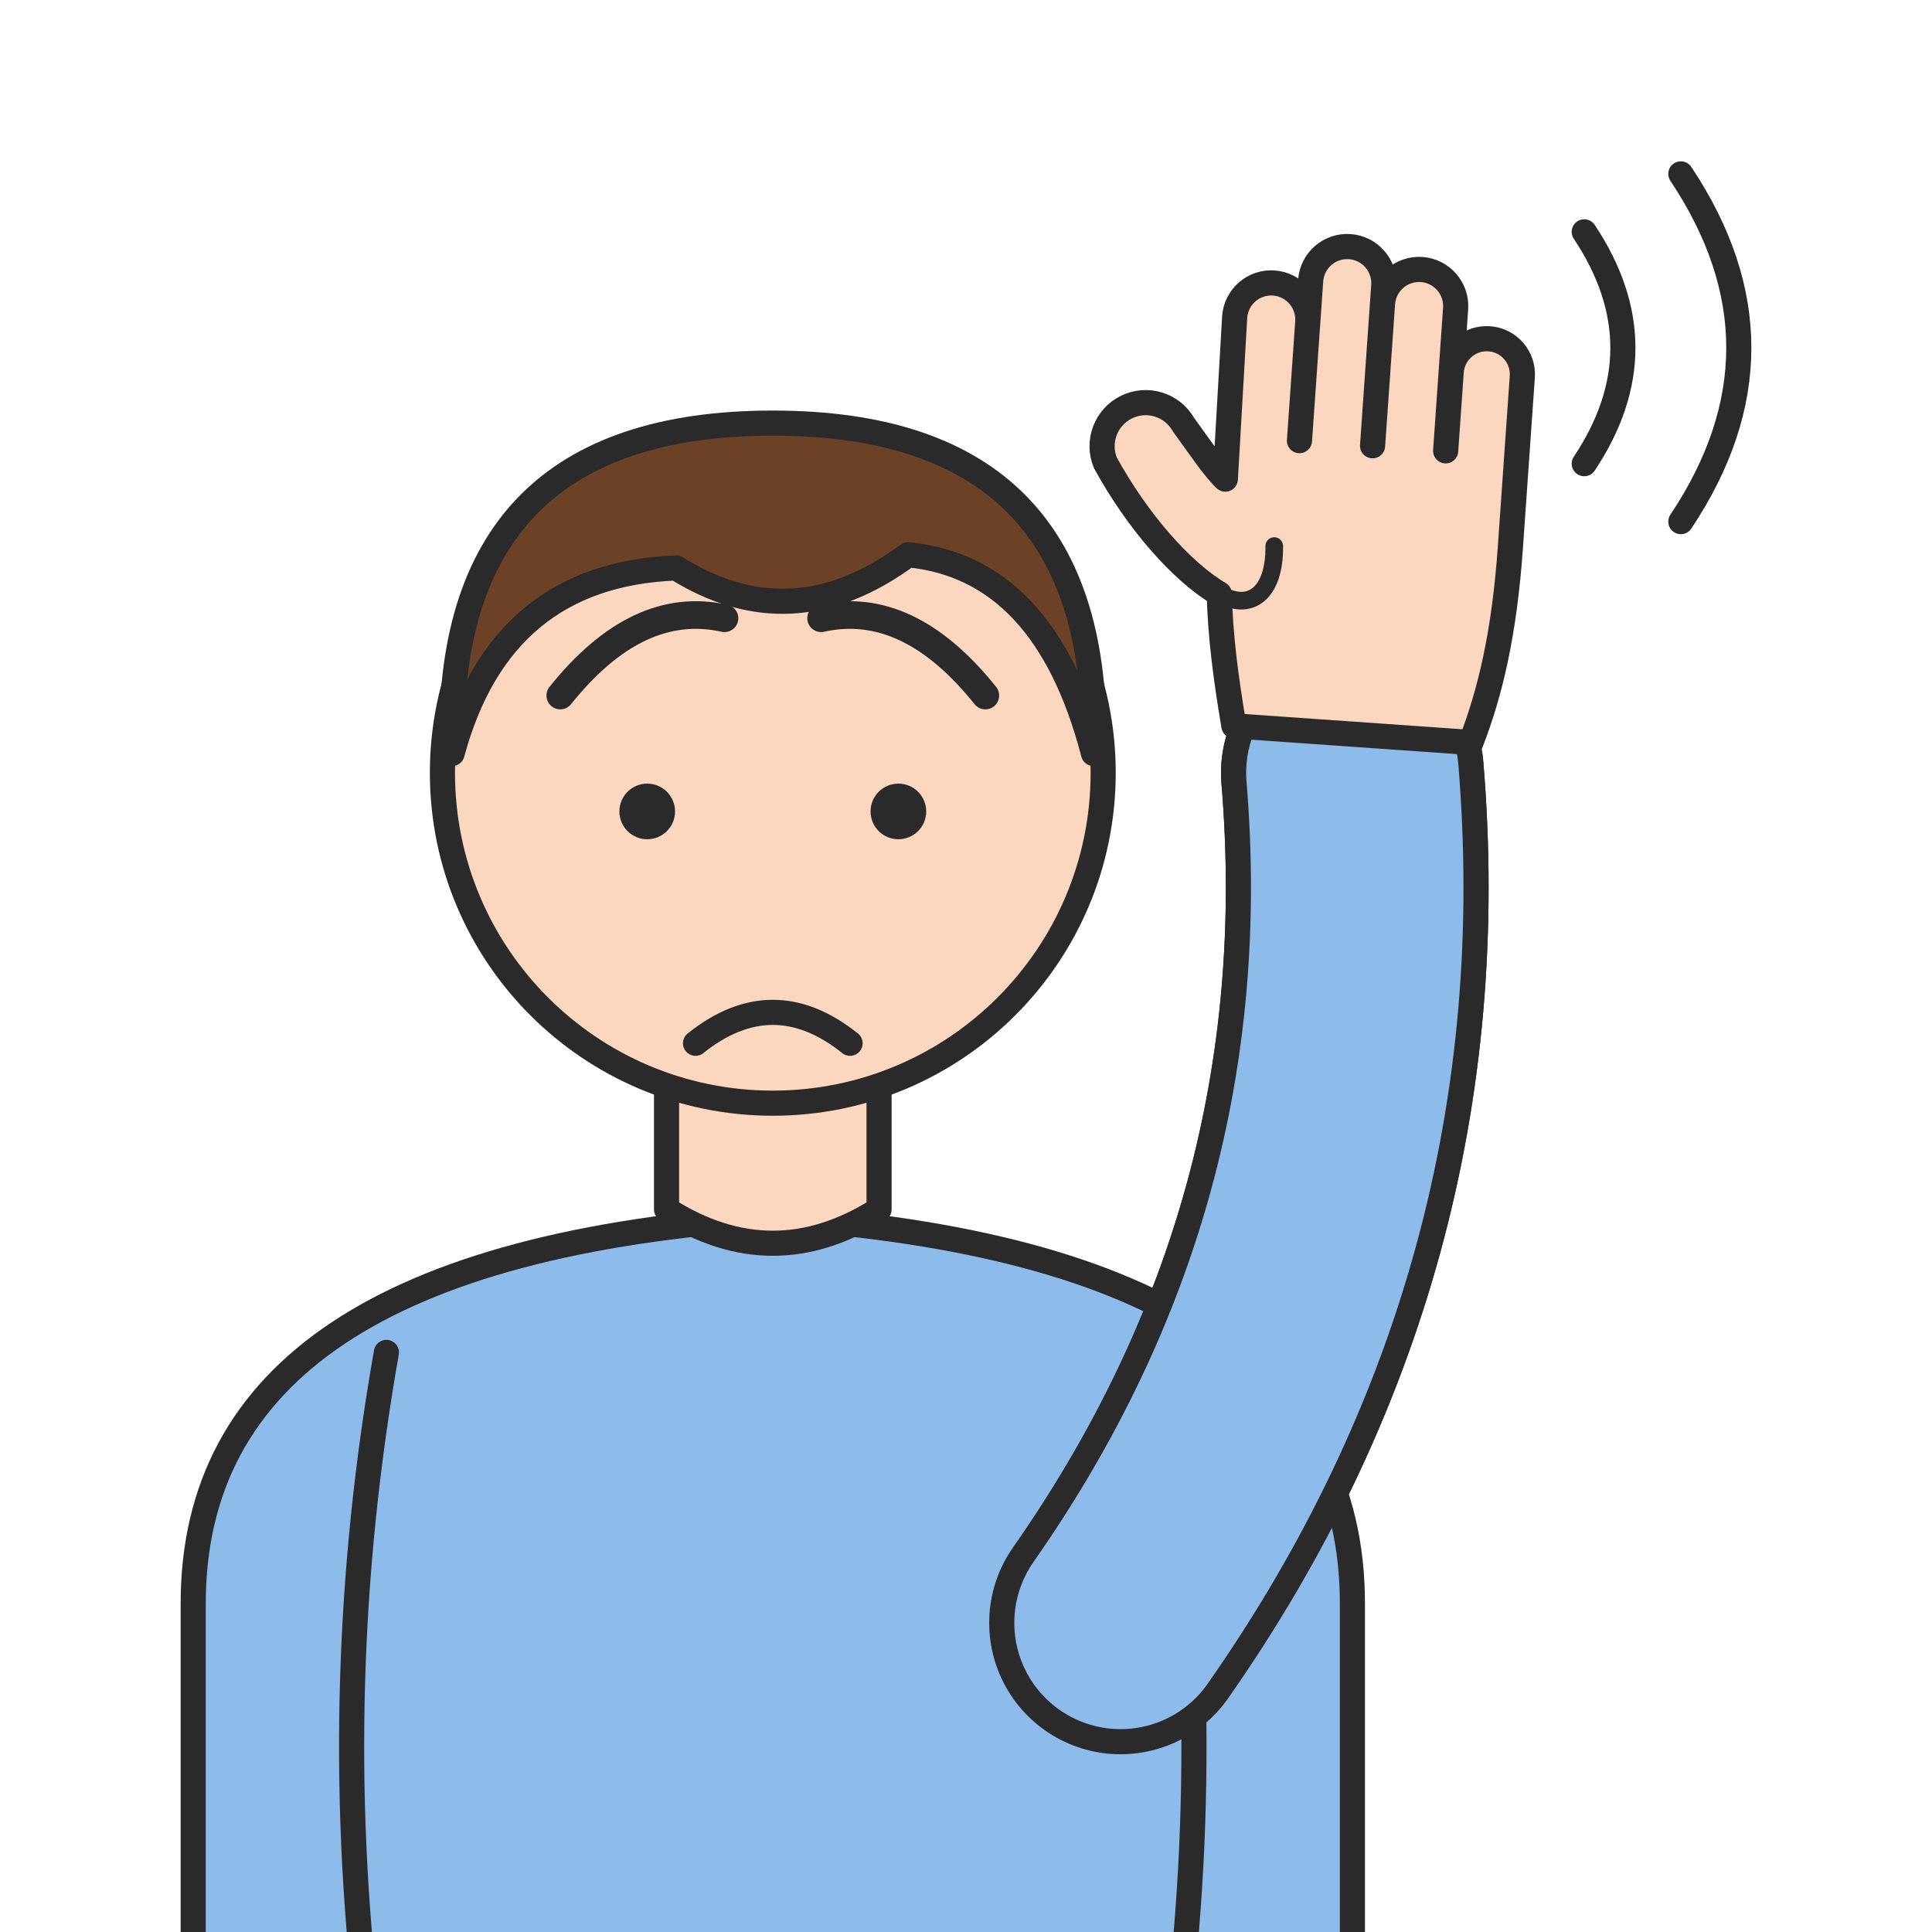
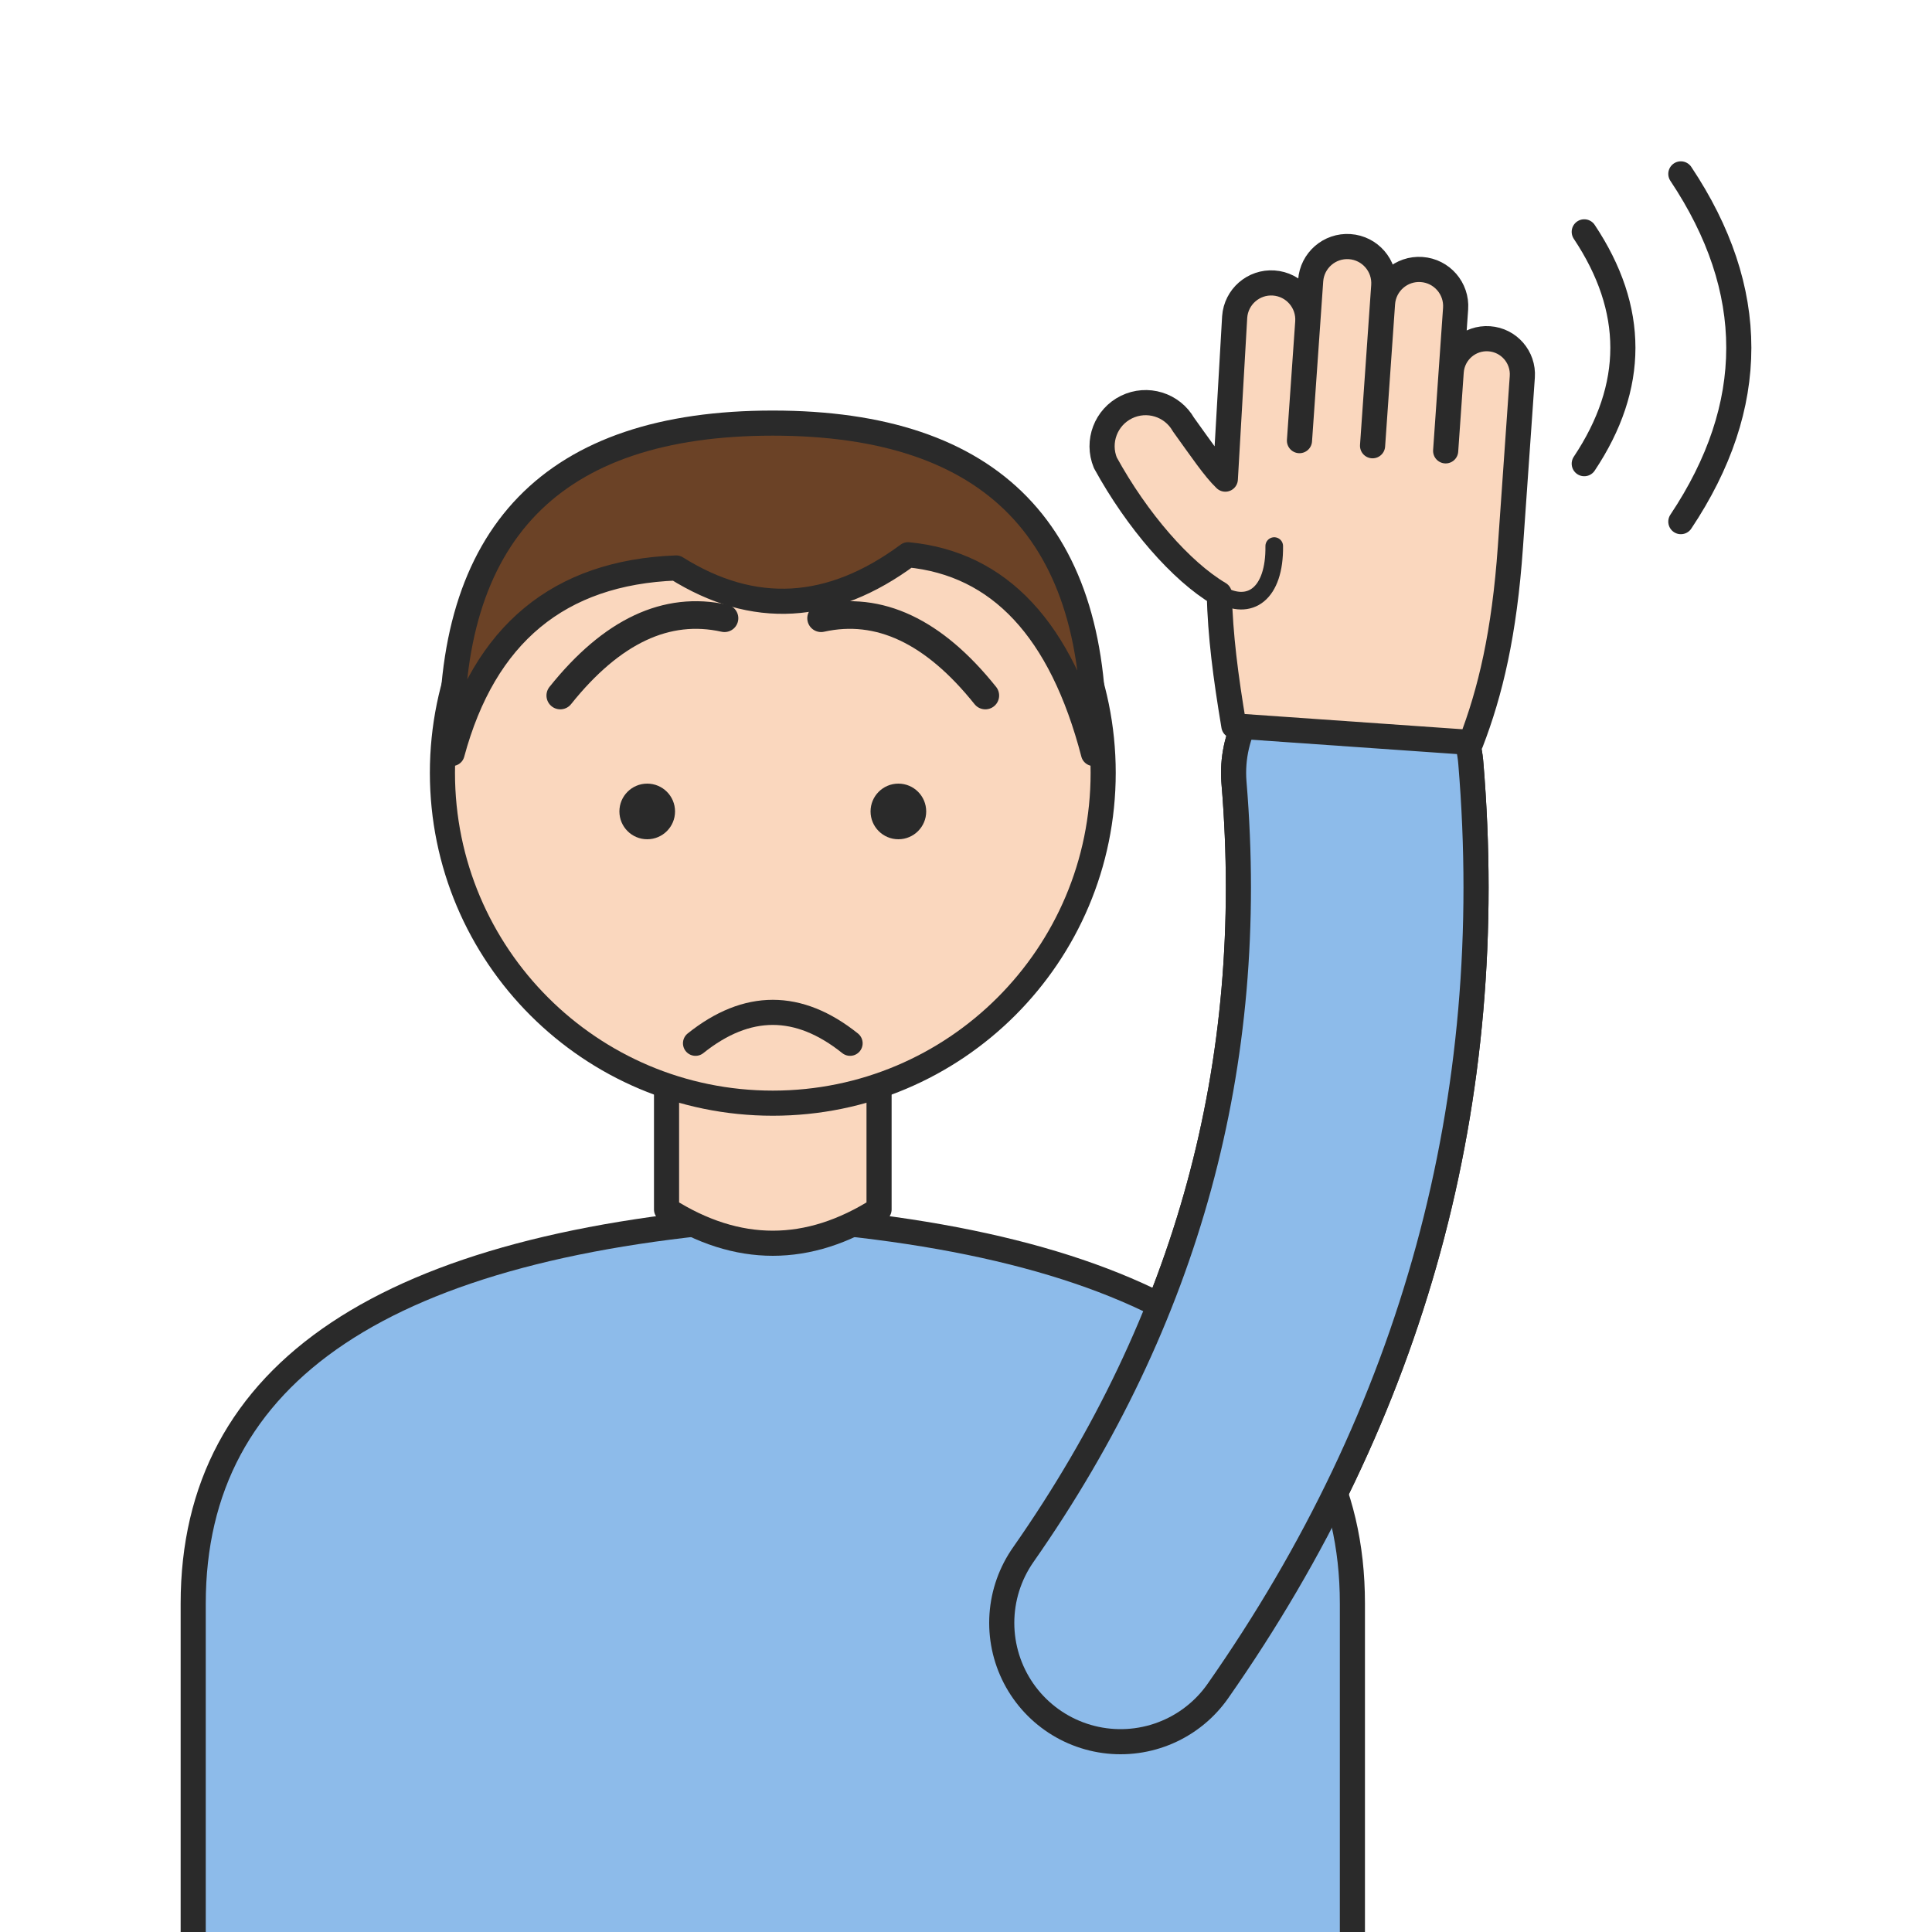
<svg xmlns="http://www.w3.org/2000/svg" viewBox="0 0 100 100" width="512" height="512" stroke-linecap="round" stroke-linejoin="round" role="img" aria-label="pomoc">
  <path d="M58 84 Q72 64 70 40" fill="none" stroke="#2A2A2A" stroke-width="13.6" />
  <path d="M10 104 V83 Q10 65 40 63 Q70 65 70 83 V104 Z" fill="#8DBBEA" stroke="#2A2A2A" stroke-width="1.3" />
-   <path d="M20 70 Q17 87 19 104 M60 70 Q63 87 61 104" fill="none" stroke="#2A2A2A" stroke-width="1.3" />
  <path d="M58 84 Q72 64 70 40" fill="none" stroke="#2A2A2A" stroke-width="13.6" />
  <path d="M58 84 Q72 64 70 40" fill="none" stroke="#8DBBEA" stroke-width="11" />
  <path d="M34.5 53.1 V62.6 Q40 66.1 45.5 62.6 V53.1" fill="#FAD7BE" stroke="#2A2A2A" stroke-width="1.3" />
  <circle cx="40" cy="40" r="17.1" fill="#FAD7BE" stroke="#2A2A2A" stroke-width="1.3" />
  <path d="M23.4 39 Q22.9 21.9 40 21.9 Q57.1 21.9 56.6 39 Q54.1 29.398 47 28.714 Q41 33.16 35 29.398 Q25.9 29.74 23.4 39 Z" fill="#6B4226" stroke="#2A2A2A" stroke-width="1.3" />
  <path d="M29 36 Q33 31 37.5 32" fill="none" stroke="#2A2A2A" stroke-width="1.43" />
  <path d="M42.5 32 Q47 31 51 36" fill="none" stroke="#2A2A2A" stroke-width="1.43" />
  <circle cx="33.5" cy="42.0" r="1.44" fill="#2A2A2A" stroke="#2A2A2A" stroke-width="0" />
  <circle cx="46.5" cy="42.0" r="1.44" fill="#2A2A2A" stroke="#2A2A2A" stroke-width="0" />
  <path d="M36 54 Q40 50.8 44 54" fill="none" stroke="#2A2A2A" stroke-width="1.3" />
  <g transform="translate(70 38) rotate(4) scale(1.025 1.025)">
    <path d="M-6 0 C-6.6 -2.5 -7 -4.5 -7.2 -6.6 C-9.2 -7.6 -11.6 -10 -13.4 -12.8 A2.2 2.2 0 0 1 -9.6 -15 C-8.6 -13.8 -7.9 -12.9 -7.3 -12.4 L-7.4 -20.6 A1.85 1.85 0 0 1 -3.7 -20.6 L-3.7 -14.6 L-3.7 -22.7 A1.85 1.85 0 0 1 0 -22.7 L0 -14.6 L0 -21.8 A1.85 1.85 0 0 1 3.7 -21.8 L3.7 -14.6 L3.7 -18.6 A1.8 1.8 0 0 1 7.3 -18.6 L7.3 -10 C7.3 -5.6 6.8 -2.6 6 0 Z" fill="#FAD7BE" stroke="#2A2A2A" stroke-width="1.27" />
    <path d="M-7.2 -6.6 C-5.6 -5.8 -4.4 -6.8 -4.6 -9.2" fill="none" stroke="#2A2A2A" stroke-width="0.89" />
  </g>
  <path d="M82 12 Q86 18 82 24 M87 9 Q93 18 87 27" fill="none" stroke="#2A2A2A" stroke-width="1.3" />
</svg>
